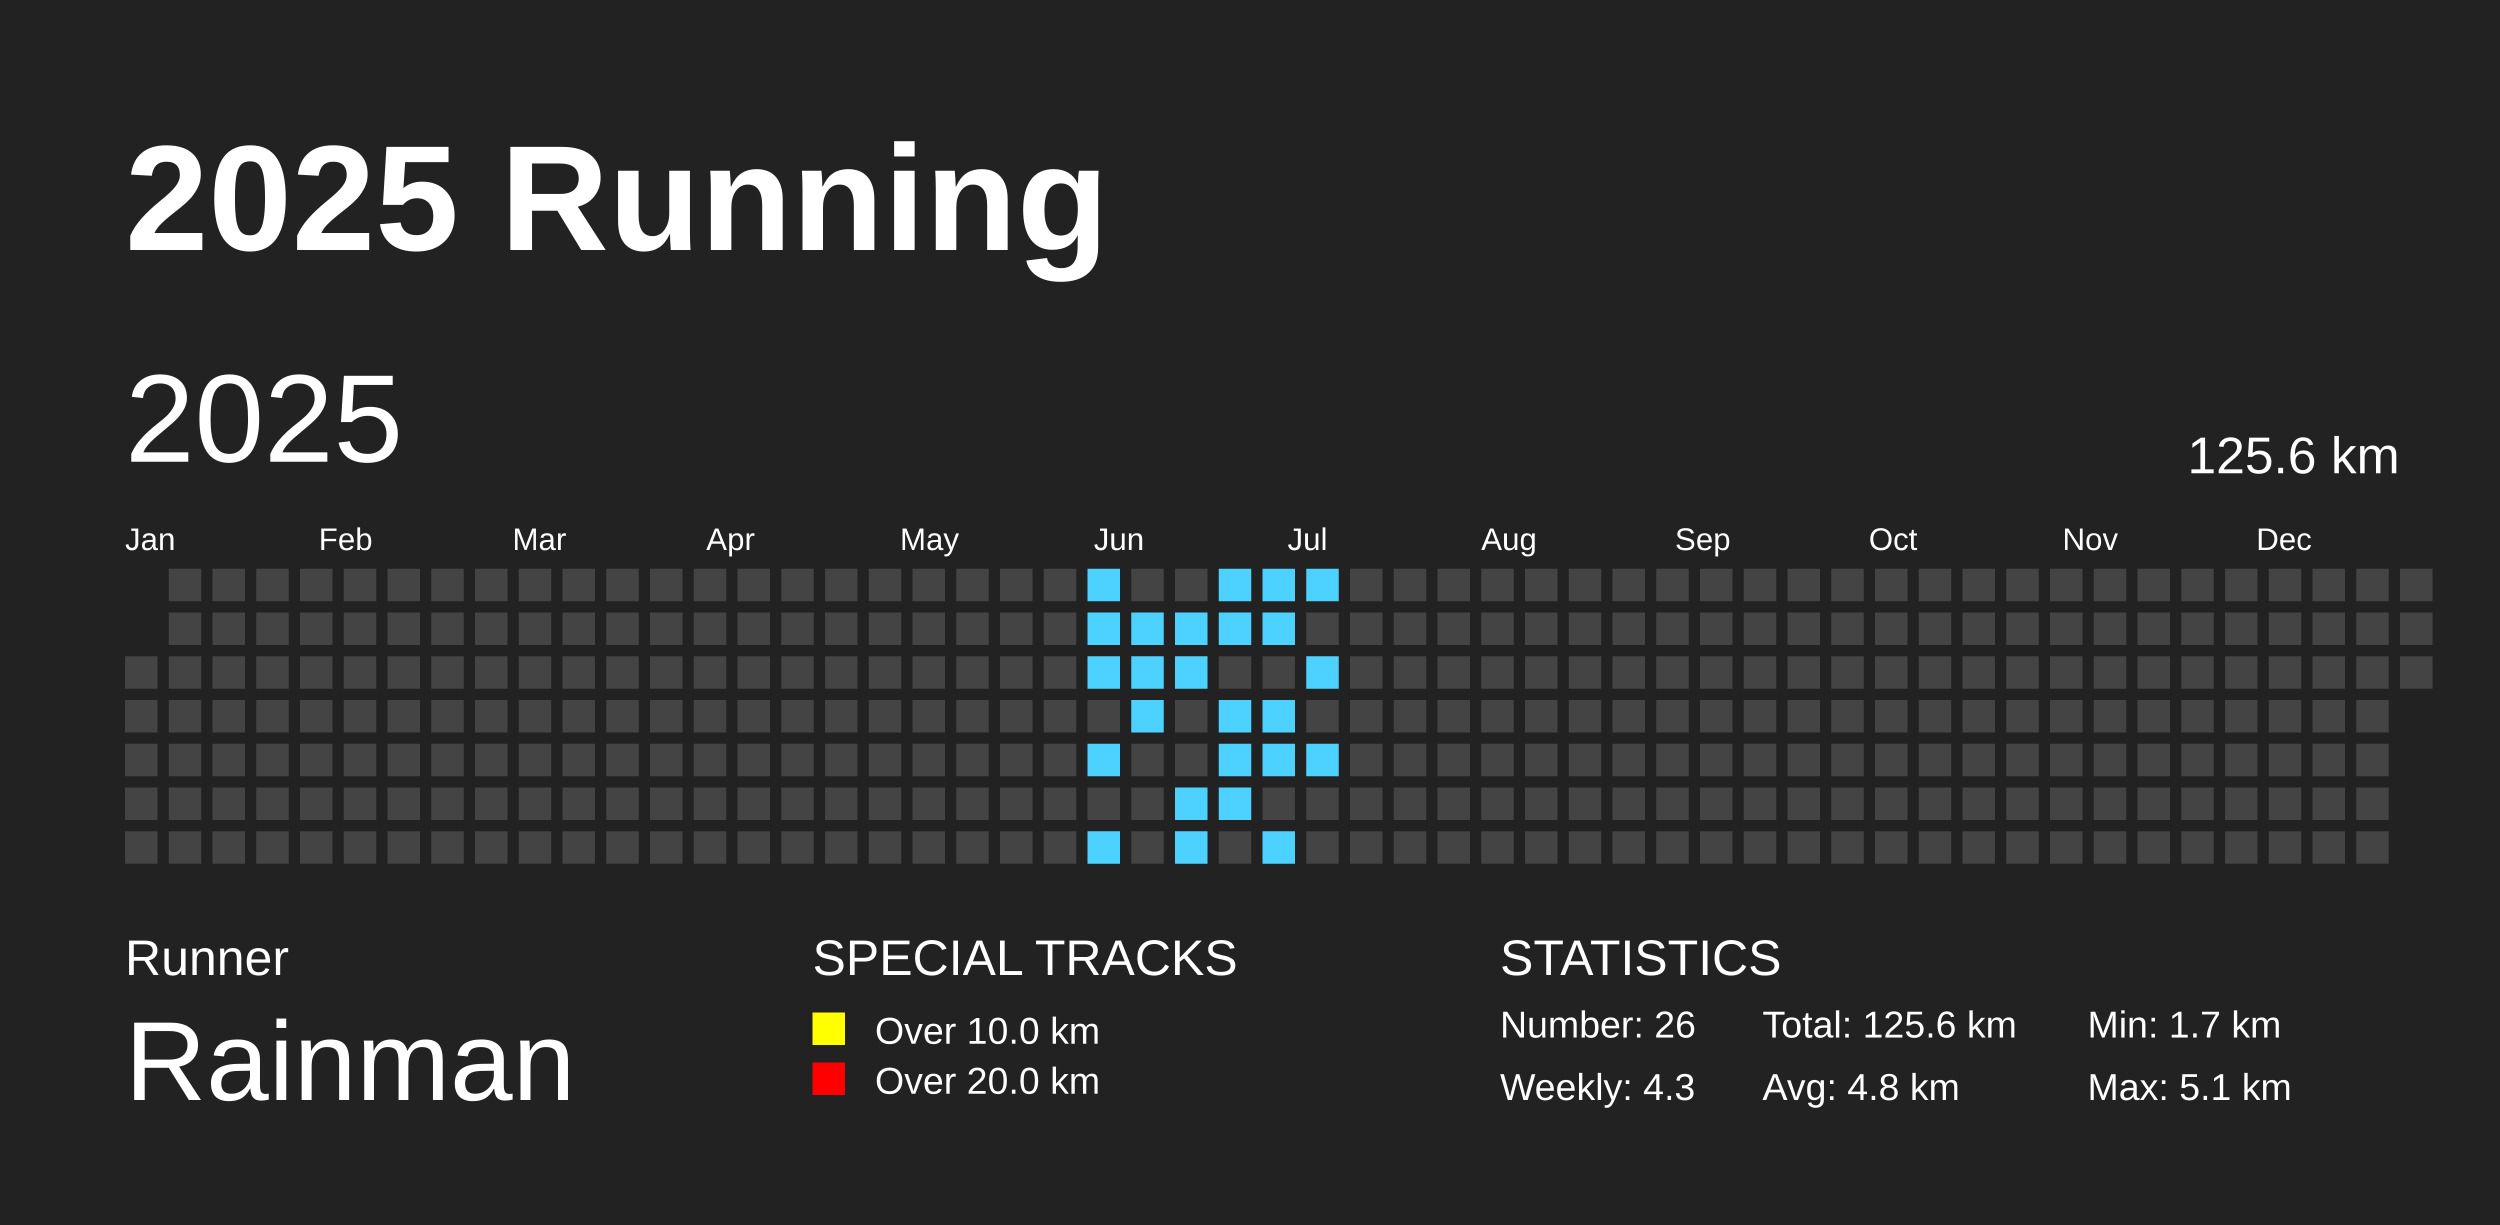
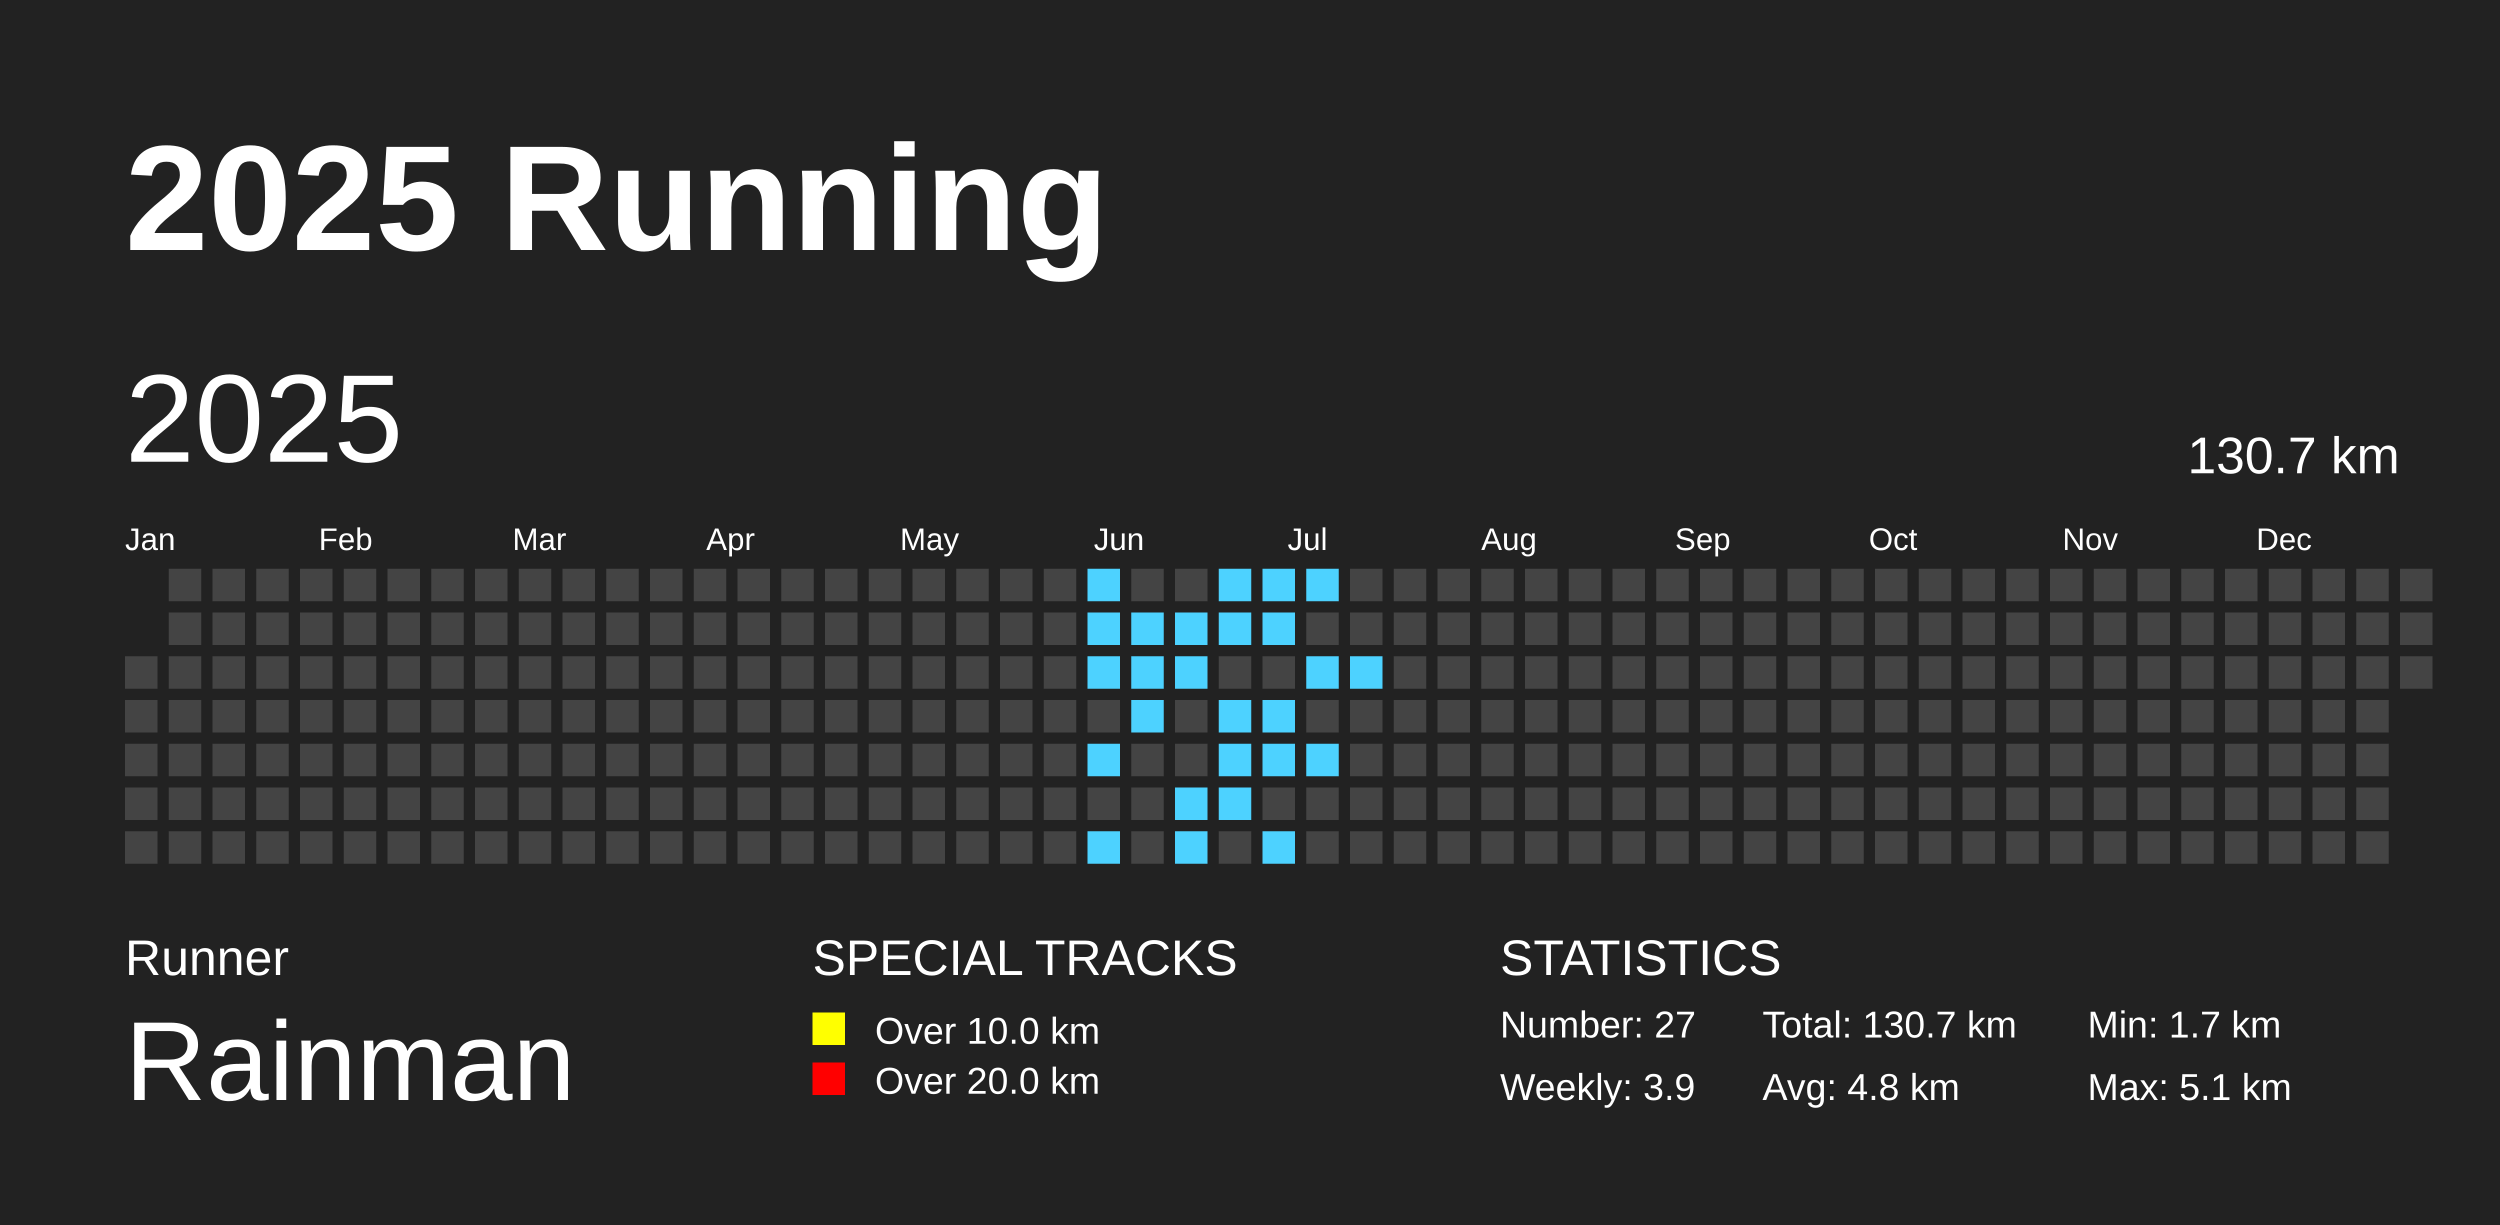
<svg xmlns="http://www.w3.org/2000/svg" baseProfile="full" height="98mm" version="1.1" viewBox="0,0,200,98" width="200mm">
  <defs />
  <rect fill="#222222" height="98" width="200" x="0" y="0" />
  <text fill="#FFFFFF" style="font-size:12px; font-family:Arial; font-weight:bold;" x="10" y="20">2025 Running</text>
  <text fill="#FFFFFF" style="font-size:4px; font-family:Arial" x="10" y="78">Runner</text>
  <text fill="#FFFFFF" style="font-size:9px; font-family:Arial" x="10" y="88">Rainman</text>
  <text fill="#FFFFFF" style="font-size:4px; font-family:Arial" x="65" y="78">SPECIAL TRACKS</text>
  <rect fill="yellow" height="2.6" width="2.6" x="65" y="81" />
  <text fill="#FFFFFF" style="font-size:3px; font-family:Arial" x="70" y="83.5">Over 10.0 km</text>
  <rect fill="red" height="2.6" width="2.6" x="65" y="85" />
  <text fill="#FFFFFF" style="font-size:3px; font-family:Arial" x="70" y="87.5">Over 20.0 km</text>
  <text fill="#FFFFFF" style="font-size:4px; font-family:Arial" x="120" y="78">STATISTICS</text>
-   <text fill="#FFFFFF" style="font-size:3px; font-family:Arial" x="120" y="83">Number: 26</text>
-   <text fill="#FFFFFF" style="font-size:3px; font-family:Arial" x="120" y="88">Weekly: 4.3</text>
-   <text fill="#FFFFFF" style="font-size:3px; font-family:Arial" x="141" y="83">Total: 125.6 km</text>
+   <text fill="#FFFFFF" style="font-size:3px; font-family:Arial" x="120" y="83">Number: 27</text>
+   <text fill="#FFFFFF" style="font-size:3px; font-family:Arial" x="120" y="88">Weekly: 3.9</text>
+   <text fill="#FFFFFF" style="font-size:3px; font-family:Arial" x="141" y="83">Total: 130.7 km</text>
  <text fill="#FFFFFF" style="font-size:3px; font-family:Arial" x="141" y="88">Avg: 4.8 km</text>
  <text fill="#FFFFFF" style="font-size:3px; font-family:Arial" x="167" y="83">Min: 1.7 km</text>
  <text fill="#FFFFFF" style="font-size:3px; font-family:Arial" x="167" y="88">Max: 5.1 km</text>
  <text dominant-baseline="hanging" fill="#FFFFFF" style="font-size:10.0px; font-family:Arial;" x="10" y="30">2025</text>
-   <text dominant-baseline="hanging" fill="#FFFFFF" style="font-size:4.125px; font-family:Arial;" x="175" y="35">125.6 km</text>
+   <text dominant-baseline="hanging" fill="#FFFFFF" style="font-size:4.125px; font-family:Arial;" x="175" y="35">130.7 km</text>
  <text fill="#FFFFFF" style="font-size:2.5px; font-family:Arial" x="10.0" y="44">Jan</text>
  <text fill="#FFFFFF" style="font-size:2.5px; font-family:Arial" x="25.5" y="44">Feb</text>
  <text fill="#FFFFFF" style="font-size:2.5px; font-family:Arial" x="41.0" y="44">Mar</text>
  <text fill="#FFFFFF" style="font-size:2.5px; font-family:Arial" x="56.5" y="44">Apr</text>
  <text fill="#FFFFFF" style="font-size:2.5px; font-family:Arial" x="72.0" y="44">May</text>
  <text fill="#FFFFFF" style="font-size:2.5px; font-family:Arial" x="87.5" y="44">Jun</text>
  <text fill="#FFFFFF" style="font-size:2.5px; font-family:Arial" x="103.0" y="44">Jul</text>
  <text fill="#FFFFFF" style="font-size:2.5px; font-family:Arial" x="118.5" y="44">Aug</text>
  <text fill="#FFFFFF" style="font-size:2.5px; font-family:Arial" x="134.0" y="44">Sep</text>
  <text fill="#FFFFFF" style="font-size:2.5px; font-family:Arial" x="149.5" y="44">Oct</text>
  <text fill="#FFFFFF" style="font-size:2.5px; font-family:Arial" x="165.0" y="44">Nov</text>
  <text fill="#FFFFFF" style="font-size:2.5px; font-family:Arial" x="180.5" y="44">Dec</text>
  <rect fill="#444444" height="2.6" width="2.6" x="10.0" y="52.5" />
  <rect fill="#444444" height="2.6" width="2.6" x="10.0" y="56.0" />
  <rect fill="#444444" height="2.6" width="2.6" x="10.0" y="59.5" />
  <rect fill="#444444" height="2.6" width="2.6" x="10.0" y="63.0" />
  <rect fill="#444444" height="2.6" width="2.6" x="10.0" y="66.5" />
  <rect fill="#444444" height="2.6" width="2.6" x="13.5" y="45.5" />
  <rect fill="#444444" height="2.6" width="2.6" x="13.5" y="49.0" />
  <rect fill="#444444" height="2.6" width="2.6" x="13.5" y="52.5" />
  <rect fill="#444444" height="2.6" width="2.6" x="13.5" y="56.0" />
  <rect fill="#444444" height="2.6" width="2.6" x="13.5" y="59.5" />
  <rect fill="#444444" height="2.6" width="2.6" x="13.5" y="63.0" />
  <rect fill="#444444" height="2.6" width="2.6" x="13.5" y="66.5" />
  <rect fill="#444444" height="2.6" width="2.6" x="17.0" y="45.5" />
  <rect fill="#444444" height="2.6" width="2.6" x="17.0" y="49.0" />
  <rect fill="#444444" height="2.6" width="2.6" x="17.0" y="52.5" />
  <rect fill="#444444" height="2.6" width="2.6" x="17.0" y="56.0" />
  <rect fill="#444444" height="2.6" width="2.6" x="17.0" y="59.5" />
  <rect fill="#444444" height="2.6" width="2.6" x="17.0" y="63.0" />
  <rect fill="#444444" height="2.6" width="2.6" x="17.0" y="66.5" />
  <rect fill="#444444" height="2.6" width="2.6" x="20.5" y="45.5" />
  <rect fill="#444444" height="2.6" width="2.6" x="20.5" y="49.0" />
  <rect fill="#444444" height="2.6" width="2.6" x="20.5" y="52.5" />
  <rect fill="#444444" height="2.6" width="2.6" x="20.5" y="56.0" />
  <rect fill="#444444" height="2.6" width="2.6" x="20.5" y="59.5" />
  <rect fill="#444444" height="2.6" width="2.6" x="20.5" y="63.0" />
  <rect fill="#444444" height="2.6" width="2.6" x="20.5" y="66.5" />
  <rect fill="#444444" height="2.6" width="2.6" x="24.0" y="45.5" />
  <rect fill="#444444" height="2.6" width="2.6" x="24.0" y="49.0" />
  <rect fill="#444444" height="2.6" width="2.6" x="24.0" y="52.5" />
  <rect fill="#444444" height="2.6" width="2.6" x="24.0" y="56.0" />
  <rect fill="#444444" height="2.6" width="2.6" x="24.0" y="59.5" />
  <rect fill="#444444" height="2.6" width="2.6" x="24.0" y="63.0" />
  <rect fill="#444444" height="2.6" width="2.6" x="24.0" y="66.5" />
  <rect fill="#444444" height="2.6" width="2.6" x="27.5" y="45.5" />
  <rect fill="#444444" height="2.6" width="2.6" x="27.5" y="49.0" />
  <rect fill="#444444" height="2.6" width="2.6" x="27.5" y="52.5" />
  <rect fill="#444444" height="2.6" width="2.6" x="27.5" y="56.0" />
  <rect fill="#444444" height="2.6" width="2.6" x="27.5" y="59.5" />
  <rect fill="#444444" height="2.6" width="2.6" x="27.5" y="63.0" />
  <rect fill="#444444" height="2.6" width="2.6" x="27.5" y="66.5" />
  <rect fill="#444444" height="2.6" width="2.6" x="31.0" y="45.5" />
  <rect fill="#444444" height="2.6" width="2.6" x="31.0" y="49.0" />
  <rect fill="#444444" height="2.6" width="2.6" x="31.0" y="52.5" />
  <rect fill="#444444" height="2.6" width="2.6" x="31.0" y="56.0" />
  <rect fill="#444444" height="2.6" width="2.6" x="31.0" y="59.5" />
  <rect fill="#444444" height="2.6" width="2.6" x="31.0" y="63.0" />
  <rect fill="#444444" height="2.6" width="2.6" x="31.0" y="66.5" />
  <rect fill="#444444" height="2.6" width="2.6" x="34.5" y="45.5" />
  <rect fill="#444444" height="2.6" width="2.6" x="34.5" y="49.0" />
  <rect fill="#444444" height="2.6" width="2.6" x="34.5" y="52.5" />
  <rect fill="#444444" height="2.6" width="2.6" x="34.5" y="56.0" />
  <rect fill="#444444" height="2.6" width="2.6" x="34.5" y="59.5" />
  <rect fill="#444444" height="2.6" width="2.6" x="34.5" y="63.0" />
  <rect fill="#444444" height="2.6" width="2.6" x="34.5" y="66.5" />
  <rect fill="#444444" height="2.6" width="2.6" x="38.0" y="45.5" />
  <rect fill="#444444" height="2.6" width="2.6" x="38.0" y="49.0" />
  <rect fill="#444444" height="2.6" width="2.6" x="38.0" y="52.5" />
  <rect fill="#444444" height="2.6" width="2.6" x="38.0" y="56.0" />
  <rect fill="#444444" height="2.6" width="2.6" x="38.0" y="59.5" />
  <rect fill="#444444" height="2.6" width="2.6" x="38.0" y="63.0" />
  <rect fill="#444444" height="2.6" width="2.6" x="38.0" y="66.5" />
  <rect fill="#444444" height="2.6" width="2.6" x="41.5" y="45.5" />
  <rect fill="#444444" height="2.6" width="2.6" x="41.5" y="49.0" />
  <rect fill="#444444" height="2.6" width="2.6" x="41.5" y="52.5" />
  <rect fill="#444444" height="2.6" width="2.6" x="41.5" y="56.0" />
  <rect fill="#444444" height="2.6" width="2.6" x="41.5" y="59.5" />
  <rect fill="#444444" height="2.6" width="2.6" x="41.5" y="63.0" />
  <rect fill="#444444" height="2.6" width="2.6" x="41.5" y="66.5" />
  <rect fill="#444444" height="2.6" width="2.6" x="45.0" y="45.5" />
  <rect fill="#444444" height="2.6" width="2.6" x="45.0" y="49.0" />
  <rect fill="#444444" height="2.6" width="2.6" x="45.0" y="52.5" />
  <rect fill="#444444" height="2.6" width="2.6" x="45.0" y="56.0" />
  <rect fill="#444444" height="2.6" width="2.6" x="45.0" y="59.5" />
  <rect fill="#444444" height="2.6" width="2.6" x="45.0" y="63.0" />
  <rect fill="#444444" height="2.6" width="2.6" x="45.0" y="66.5" />
  <rect fill="#444444" height="2.6" width="2.6" x="48.5" y="45.5" />
  <rect fill="#444444" height="2.6" width="2.6" x="48.5" y="49.0" />
  <rect fill="#444444" height="2.6" width="2.6" x="48.5" y="52.5" />
  <rect fill="#444444" height="2.6" width="2.6" x="48.5" y="56.0" />
  <rect fill="#444444" height="2.6" width="2.6" x="48.5" y="59.5" />
  <rect fill="#444444" height="2.6" width="2.6" x="48.5" y="63.0" />
  <rect fill="#444444" height="2.6" width="2.6" x="48.5" y="66.5" />
  <rect fill="#444444" height="2.6" width="2.6" x="52.0" y="45.5" />
  <rect fill="#444444" height="2.6" width="2.6" x="52.0" y="49.0" />
  <rect fill="#444444" height="2.6" width="2.6" x="52.0" y="52.5" />
  <rect fill="#444444" height="2.6" width="2.6" x="52.0" y="56.0" />
  <rect fill="#444444" height="2.6" width="2.6" x="52.0" y="59.5" />
  <rect fill="#444444" height="2.6" width="2.6" x="52.0" y="63.0" />
  <rect fill="#444444" height="2.6" width="2.6" x="52.0" y="66.5" />
  <rect fill="#444444" height="2.6" width="2.6" x="55.5" y="45.5" />
  <rect fill="#444444" height="2.6" width="2.6" x="55.5" y="49.0" />
  <rect fill="#444444" height="2.6" width="2.6" x="55.5" y="52.5" />
  <rect fill="#444444" height="2.6" width="2.6" x="55.5" y="56.0" />
  <rect fill="#444444" height="2.6" width="2.6" x="55.5" y="59.5" />
  <rect fill="#444444" height="2.6" width="2.6" x="55.5" y="63.0" />
  <rect fill="#444444" height="2.6" width="2.6" x="55.5" y="66.5" />
  <rect fill="#444444" height="2.6" width="2.6" x="59.0" y="45.5" />
  <rect fill="#444444" height="2.6" width="2.6" x="59.0" y="49.0" />
  <rect fill="#444444" height="2.6" width="2.6" x="59.0" y="52.5" />
  <rect fill="#444444" height="2.6" width="2.6" x="59.0" y="56.0" />
  <rect fill="#444444" height="2.6" width="2.6" x="59.0" y="59.5" />
  <rect fill="#444444" height="2.6" width="2.6" x="59.0" y="63.0" />
  <rect fill="#444444" height="2.6" width="2.6" x="59.0" y="66.5" />
  <rect fill="#444444" height="2.6" width="2.6" x="62.5" y="45.5" />
  <rect fill="#444444" height="2.6" width="2.6" x="62.5" y="49.0" />
  <rect fill="#444444" height="2.6" width="2.6" x="62.5" y="52.5" />
  <rect fill="#444444" height="2.6" width="2.6" x="62.5" y="56.0" />
  <rect fill="#444444" height="2.6" width="2.6" x="62.5" y="59.5" />
  <rect fill="#444444" height="2.6" width="2.6" x="62.5" y="63.0" />
  <rect fill="#444444" height="2.6" width="2.6" x="62.5" y="66.5" />
  <rect fill="#444444" height="2.6" width="2.6" x="66.0" y="45.5" />
  <rect fill="#444444" height="2.6" width="2.6" x="66.0" y="49.0" />
  <rect fill="#444444" height="2.6" width="2.6" x="66.0" y="52.5" />
  <rect fill="#444444" height="2.6" width="2.6" x="66.0" y="56.0" />
  <rect fill="#444444" height="2.6" width="2.6" x="66.0" y="59.5" />
  <rect fill="#444444" height="2.6" width="2.6" x="66.0" y="63.0" />
  <rect fill="#444444" height="2.6" width="2.6" x="66.0" y="66.5" />
  <rect fill="#444444" height="2.6" width="2.6" x="69.5" y="45.5" />
  <rect fill="#444444" height="2.6" width="2.6" x="69.5" y="49.0" />
  <rect fill="#444444" height="2.6" width="2.6" x="69.5" y="52.5" />
  <rect fill="#444444" height="2.6" width="2.6" x="69.5" y="56.0" />
  <rect fill="#444444" height="2.6" width="2.6" x="69.5" y="59.5" />
  <rect fill="#444444" height="2.6" width="2.6" x="69.5" y="63.0" />
  <rect fill="#444444" height="2.6" width="2.6" x="69.5" y="66.5" />
  <rect fill="#444444" height="2.6" width="2.6" x="73.0" y="45.5" />
  <rect fill="#444444" height="2.6" width="2.6" x="73.0" y="49.0" />
  <rect fill="#444444" height="2.6" width="2.6" x="73.0" y="52.5" />
  <rect fill="#444444" height="2.6" width="2.6" x="73.0" y="56.0" />
  <rect fill="#444444" height="2.6" width="2.6" x="73.0" y="59.5" />
  <rect fill="#444444" height="2.6" width="2.6" x="73.0" y="63.0" />
  <rect fill="#444444" height="2.6" width="2.6" x="73.0" y="66.5" />
  <rect fill="#444444" height="2.6" width="2.6" x="76.5" y="45.5" />
  <rect fill="#444444" height="2.6" width="2.6" x="76.5" y="49.0" />
  <rect fill="#444444" height="2.6" width="2.6" x="76.5" y="52.5" />
  <rect fill="#444444" height="2.6" width="2.6" x="76.5" y="56.0" />
  <rect fill="#444444" height="2.6" width="2.6" x="76.5" y="59.5" />
  <rect fill="#444444" height="2.6" width="2.6" x="76.5" y="63.0" />
  <rect fill="#444444" height="2.6" width="2.6" x="76.5" y="66.5" />
  <rect fill="#444444" height="2.6" width="2.6" x="80.0" y="45.5" />
  <rect fill="#444444" height="2.6" width="2.6" x="80.0" y="49.0" />
  <rect fill="#444444" height="2.6" width="2.6" x="80.0" y="52.5" />
  <rect fill="#444444" height="2.6" width="2.6" x="80.0" y="56.0" />
  <rect fill="#444444" height="2.6" width="2.6" x="80.0" y="59.5" />
  <rect fill="#444444" height="2.6" width="2.6" x="80.0" y="63.0" />
  <rect fill="#444444" height="2.6" width="2.6" x="80.0" y="66.5" />
  <rect fill="#444444" height="2.6" width="2.6" x="83.5" y="45.5" />
  <rect fill="#444444" height="2.6" width="2.6" x="83.5" y="49.0" />
  <rect fill="#444444" height="2.6" width="2.6" x="83.5" y="52.5" />
  <rect fill="#444444" height="2.6" width="2.6" x="83.5" y="56.0" />
  <rect fill="#444444" height="2.6" width="2.6" x="83.5" y="59.5" />
  <rect fill="#444444" height="2.6" width="2.6" x="83.5" y="63.0" />
  <rect fill="#444444" height="2.6" width="2.6" x="83.5" y="66.5" />
  <rect fill="#4DD2FF" height="2.6" width="2.6" x="87.0" y="45.5" />
  <rect fill="#4DD2FF" height="2.6" width="2.6" x="87.0" y="49.0" />
  <rect fill="#4DD2FF" height="2.6" width="2.6" x="87.0" y="52.5" />
  <rect fill="#444444" height="2.6" width="2.6" x="87.0" y="56.0" />
  <rect fill="#4DD2FF" height="2.6" width="2.6" x="87.0" y="59.5" />
  <rect fill="#444444" height="2.6" width="2.6" x="87.0" y="63.0" />
  <rect fill="#4DD2FF" height="2.6" width="2.6" x="87.0" y="66.5" />
  <rect fill="#444444" height="2.6" width="2.6" x="90.5" y="45.5" />
  <rect fill="#4DD2FF" height="2.6" width="2.6" x="90.5" y="49.0" />
  <rect fill="#4DD2FF" height="2.6" width="2.6" x="90.5" y="52.5" />
  <rect fill="#4DD2FF" height="2.6" width="2.6" x="90.5" y="56.0" />
  <rect fill="#444444" height="2.6" width="2.6" x="90.5" y="59.5" />
  <rect fill="#444444" height="2.6" width="2.6" x="90.5" y="63.0" />
  <rect fill="#444444" height="2.6" width="2.6" x="90.5" y="66.5" />
  <rect fill="#444444" height="2.6" width="2.6" x="94.0" y="45.5" />
  <rect fill="#4DD2FF" height="2.6" width="2.6" x="94.0" y="49.0" />
  <rect fill="#4DD2FF" height="2.6" width="2.6" x="94.0" y="52.5" />
  <rect fill="#444444" height="2.6" width="2.6" x="94.0" y="56.0" />
  <rect fill="#444444" height="2.6" width="2.6" x="94.0" y="59.5" />
  <rect fill="#4DD2FF" height="2.6" width="2.6" x="94.0" y="63.0" />
  <rect fill="#4DD2FF" height="2.6" width="2.6" x="94.0" y="66.5" />
  <rect fill="#4DD2FF" height="2.6" width="2.6" x="97.5" y="45.5" />
  <rect fill="#4DD2FF" height="2.6" width="2.6" x="97.5" y="49.0" />
  <rect fill="#444444" height="2.6" width="2.6" x="97.5" y="52.5" />
  <rect fill="#4DD2FF" height="2.6" width="2.6" x="97.5" y="56.0" />
  <rect fill="#4DD2FF" height="2.6" width="2.6" x="97.5" y="59.5" />
  <rect fill="#4DD2FF" height="2.6" width="2.6" x="97.5" y="63.0" />
  <rect fill="#444444" height="2.6" width="2.6" x="97.5" y="66.5" />
  <rect fill="#4DD2FF" height="2.6" width="2.6" x="101.0" y="45.5" />
  <rect fill="#4DD2FF" height="2.6" width="2.6" x="101.0" y="49.0" />
  <rect fill="#444444" height="2.6" width="2.6" x="101.0" y="52.5" />
  <rect fill="#4DD2FF" height="2.6" width="2.6" x="101.0" y="56.0" />
  <rect fill="#4DD2FF" height="2.6" width="2.6" x="101.0" y="59.5" />
  <rect fill="#444444" height="2.6" width="2.6" x="101.0" y="63.0" />
  <rect fill="#4DD2FF" height="2.6" width="2.6" x="101.0" y="66.5" />
  <rect fill="#4DD2FF" height="2.6" width="2.6" x="104.5" y="45.5" />
  <rect fill="#444444" height="2.6" width="2.6" x="104.5" y="49.0" />
  <rect fill="#4DD2FF" height="2.6" width="2.6" x="104.5" y="52.5" />
  <rect fill="#444444" height="2.6" width="2.6" x="104.5" y="56.0" />
  <rect fill="#4DD2FF" height="2.6" width="2.6" x="104.5" y="59.5" />
  <rect fill="#444444" height="2.6" width="2.6" x="104.5" y="63.0" />
  <rect fill="#444444" height="2.6" width="2.6" x="104.5" y="66.5" />
  <rect fill="#444444" height="2.6" width="2.6" x="108.0" y="45.5" />
  <rect fill="#444444" height="2.6" width="2.6" x="108.0" y="49.0" />
-   <rect fill="#444444" height="2.6" width="2.6" x="108.0" y="52.5" />
+   <rect fill="#4DD2FF" height="2.6" width="2.6" x="108.0" y="52.5" />
  <rect fill="#444444" height="2.6" width="2.6" x="108.0" y="56.0" />
  <rect fill="#444444" height="2.6" width="2.6" x="108.0" y="59.5" />
  <rect fill="#444444" height="2.6" width="2.6" x="108.0" y="63.0" />
  <rect fill="#444444" height="2.6" width="2.6" x="108.0" y="66.5" />
  <rect fill="#444444" height="2.6" width="2.6" x="111.5" y="45.5" />
  <rect fill="#444444" height="2.6" width="2.6" x="111.5" y="49.0" />
  <rect fill="#444444" height="2.6" width="2.6" x="111.5" y="52.5" />
  <rect fill="#444444" height="2.6" width="2.6" x="111.5" y="56.0" />
  <rect fill="#444444" height="2.6" width="2.6" x="111.5" y="59.5" />
  <rect fill="#444444" height="2.6" width="2.6" x="111.5" y="63.0" />
  <rect fill="#444444" height="2.6" width="2.6" x="111.5" y="66.5" />
  <rect fill="#444444" height="2.6" width="2.6" x="115.0" y="45.5" />
  <rect fill="#444444" height="2.6" width="2.6" x="115.0" y="49.0" />
  <rect fill="#444444" height="2.6" width="2.6" x="115.0" y="52.5" />
  <rect fill="#444444" height="2.6" width="2.6" x="115.0" y="56.0" />
  <rect fill="#444444" height="2.6" width="2.6" x="115.0" y="59.5" />
  <rect fill="#444444" height="2.6" width="2.6" x="115.0" y="63.0" />
  <rect fill="#444444" height="2.6" width="2.6" x="115.0" y="66.5" />
  <rect fill="#444444" height="2.6" width="2.6" x="118.5" y="45.5" />
  <rect fill="#444444" height="2.6" width="2.6" x="118.5" y="49.0" />
  <rect fill="#444444" height="2.6" width="2.6" x="118.5" y="52.5" />
  <rect fill="#444444" height="2.6" width="2.6" x="118.5" y="56.0" />
  <rect fill="#444444" height="2.6" width="2.6" x="118.5" y="59.5" />
  <rect fill="#444444" height="2.6" width="2.6" x="118.5" y="63.0" />
  <rect fill="#444444" height="2.6" width="2.6" x="118.5" y="66.5" />
  <rect fill="#444444" height="2.6" width="2.6" x="122.0" y="45.5" />
  <rect fill="#444444" height="2.6" width="2.6" x="122.0" y="49.0" />
  <rect fill="#444444" height="2.6" width="2.6" x="122.0" y="52.5" />
  <rect fill="#444444" height="2.6" width="2.6" x="122.0" y="56.0" />
  <rect fill="#444444" height="2.6" width="2.6" x="122.0" y="59.5" />
  <rect fill="#444444" height="2.6" width="2.6" x="122.0" y="63.0" />
  <rect fill="#444444" height="2.6" width="2.6" x="122.0" y="66.5" />
  <rect fill="#444444" height="2.6" width="2.6" x="125.5" y="45.5" />
  <rect fill="#444444" height="2.6" width="2.6" x="125.5" y="49.0" />
  <rect fill="#444444" height="2.6" width="2.6" x="125.5" y="52.5" />
  <rect fill="#444444" height="2.6" width="2.6" x="125.5" y="56.0" />
  <rect fill="#444444" height="2.6" width="2.6" x="125.5" y="59.5" />
  <rect fill="#444444" height="2.6" width="2.6" x="125.5" y="63.0" />
  <rect fill="#444444" height="2.6" width="2.6" x="125.5" y="66.5" />
  <rect fill="#444444" height="2.6" width="2.6" x="129.0" y="45.5" />
  <rect fill="#444444" height="2.6" width="2.6" x="129.0" y="49.0" />
  <rect fill="#444444" height="2.6" width="2.6" x="129.0" y="52.5" />
  <rect fill="#444444" height="2.6" width="2.6" x="129.0" y="56.0" />
  <rect fill="#444444" height="2.6" width="2.6" x="129.0" y="59.5" />
  <rect fill="#444444" height="2.6" width="2.6" x="129.0" y="63.0" />
  <rect fill="#444444" height="2.6" width="2.6" x="129.0" y="66.5" />
  <rect fill="#444444" height="2.6" width="2.6" x="132.5" y="45.5" />
  <rect fill="#444444" height="2.6" width="2.6" x="132.5" y="49.0" />
  <rect fill="#444444" height="2.6" width="2.6" x="132.5" y="52.5" />
  <rect fill="#444444" height="2.6" width="2.6" x="132.5" y="56.0" />
  <rect fill="#444444" height="2.6" width="2.6" x="132.5" y="59.5" />
  <rect fill="#444444" height="2.6" width="2.6" x="132.5" y="63.0" />
  <rect fill="#444444" height="2.6" width="2.6" x="132.5" y="66.5" />
  <rect fill="#444444" height="2.6" width="2.6" x="136.0" y="45.5" />
  <rect fill="#444444" height="2.6" width="2.6" x="136.0" y="49.0" />
  <rect fill="#444444" height="2.6" width="2.6" x="136.0" y="52.5" />
  <rect fill="#444444" height="2.6" width="2.6" x="136.0" y="56.0" />
  <rect fill="#444444" height="2.6" width="2.6" x="136.0" y="59.5" />
  <rect fill="#444444" height="2.6" width="2.6" x="136.0" y="63.0" />
  <rect fill="#444444" height="2.6" width="2.6" x="136.0" y="66.5" />
  <rect fill="#444444" height="2.6" width="2.6" x="139.5" y="45.5" />
  <rect fill="#444444" height="2.6" width="2.6" x="139.5" y="49.0" />
  <rect fill="#444444" height="2.6" width="2.6" x="139.5" y="52.5" />
  <rect fill="#444444" height="2.6" width="2.6" x="139.5" y="56.0" />
  <rect fill="#444444" height="2.6" width="2.6" x="139.5" y="59.5" />
  <rect fill="#444444" height="2.6" width="2.6" x="139.5" y="63.0" />
  <rect fill="#444444" height="2.6" width="2.6" x="139.5" y="66.5" />
  <rect fill="#444444" height="2.6" width="2.6" x="143.0" y="45.5" />
  <rect fill="#444444" height="2.6" width="2.6" x="143.0" y="49.0" />
  <rect fill="#444444" height="2.6" width="2.6" x="143.0" y="52.5" />
  <rect fill="#444444" height="2.6" width="2.6" x="143.0" y="56.0" />
  <rect fill="#444444" height="2.6" width="2.6" x="143.0" y="59.5" />
  <rect fill="#444444" height="2.6" width="2.6" x="143.0" y="63.0" />
  <rect fill="#444444" height="2.6" width="2.6" x="143.0" y="66.5" />
  <rect fill="#444444" height="2.6" width="2.6" x="146.5" y="45.5" />
  <rect fill="#444444" height="2.6" width="2.6" x="146.5" y="49.0" />
  <rect fill="#444444" height="2.6" width="2.6" x="146.5" y="52.5" />
  <rect fill="#444444" height="2.6" width="2.6" x="146.5" y="56.0" />
  <rect fill="#444444" height="2.6" width="2.6" x="146.5" y="59.5" />
  <rect fill="#444444" height="2.6" width="2.6" x="146.5" y="63.0" />
  <rect fill="#444444" height="2.6" width="2.6" x="146.5" y="66.5" />
  <rect fill="#444444" height="2.6" width="2.6" x="150.0" y="45.5" />
  <rect fill="#444444" height="2.6" width="2.6" x="150.0" y="49.0" />
  <rect fill="#444444" height="2.6" width="2.6" x="150.0" y="52.5" />
  <rect fill="#444444" height="2.6" width="2.6" x="150.0" y="56.0" />
  <rect fill="#444444" height="2.6" width="2.6" x="150.0" y="59.5" />
  <rect fill="#444444" height="2.6" width="2.6" x="150.0" y="63.0" />
  <rect fill="#444444" height="2.6" width="2.6" x="150.0" y="66.5" />
  <rect fill="#444444" height="2.6" width="2.6" x="153.5" y="45.5" />
  <rect fill="#444444" height="2.6" width="2.6" x="153.5" y="49.0" />
  <rect fill="#444444" height="2.6" width="2.6" x="153.5" y="52.5" />
  <rect fill="#444444" height="2.6" width="2.6" x="153.5" y="56.0" />
  <rect fill="#444444" height="2.6" width="2.6" x="153.5" y="59.5" />
  <rect fill="#444444" height="2.6" width="2.6" x="153.5" y="63.0" />
  <rect fill="#444444" height="2.6" width="2.6" x="153.5" y="66.5" />
  <rect fill="#444444" height="2.6" width="2.6" x="157.0" y="45.5" />
  <rect fill="#444444" height="2.6" width="2.6" x="157.0" y="49.0" />
  <rect fill="#444444" height="2.6" width="2.6" x="157.0" y="52.5" />
  <rect fill="#444444" height="2.6" width="2.6" x="157.0" y="56.0" />
  <rect fill="#444444" height="2.6" width="2.6" x="157.0" y="59.5" />
  <rect fill="#444444" height="2.6" width="2.6" x="157.0" y="63.0" />
  <rect fill="#444444" height="2.6" width="2.6" x="157.0" y="66.5" />
  <rect fill="#444444" height="2.6" width="2.6" x="160.5" y="45.5" />
  <rect fill="#444444" height="2.6" width="2.6" x="160.5" y="49.0" />
  <rect fill="#444444" height="2.6" width="2.6" x="160.5" y="52.5" />
  <rect fill="#444444" height="2.6" width="2.6" x="160.5" y="56.0" />
  <rect fill="#444444" height="2.6" width="2.6" x="160.5" y="59.5" />
  <rect fill="#444444" height="2.6" width="2.6" x="160.5" y="63.0" />
  <rect fill="#444444" height="2.6" width="2.6" x="160.5" y="66.5" />
  <rect fill="#444444" height="2.6" width="2.6" x="164.0" y="45.5" />
  <rect fill="#444444" height="2.6" width="2.6" x="164.0" y="49.0" />
  <rect fill="#444444" height="2.6" width="2.6" x="164.0" y="52.5" />
  <rect fill="#444444" height="2.6" width="2.6" x="164.0" y="56.0" />
  <rect fill="#444444" height="2.6" width="2.6" x="164.0" y="59.5" />
  <rect fill="#444444" height="2.6" width="2.6" x="164.0" y="63.0" />
  <rect fill="#444444" height="2.6" width="2.6" x="164.0" y="66.5" />
  <rect fill="#444444" height="2.6" width="2.6" x="167.5" y="45.5" />
  <rect fill="#444444" height="2.6" width="2.6" x="167.5" y="49.0" />
  <rect fill="#444444" height="2.6" width="2.6" x="167.5" y="52.5" />
  <rect fill="#444444" height="2.6" width="2.6" x="167.5" y="56.0" />
  <rect fill="#444444" height="2.6" width="2.6" x="167.5" y="59.5" />
  <rect fill="#444444" height="2.6" width="2.6" x="167.5" y="63.0" />
  <rect fill="#444444" height="2.6" width="2.6" x="167.5" y="66.5" />
  <rect fill="#444444" height="2.6" width="2.6" x="171.0" y="45.5" />
  <rect fill="#444444" height="2.6" width="2.6" x="171.0" y="49.0" />
  <rect fill="#444444" height="2.6" width="2.6" x="171.0" y="52.5" />
  <rect fill="#444444" height="2.6" width="2.6" x="171.0" y="56.0" />
  <rect fill="#444444" height="2.6" width="2.6" x="171.0" y="59.5" />
  <rect fill="#444444" height="2.6" width="2.6" x="171.0" y="63.0" />
  <rect fill="#444444" height="2.6" width="2.6" x="171.0" y="66.5" />
  <rect fill="#444444" height="2.6" width="2.6" x="174.5" y="45.5" />
  <rect fill="#444444" height="2.6" width="2.6" x="174.5" y="49.0" />
  <rect fill="#444444" height="2.6" width="2.6" x="174.5" y="52.5" />
  <rect fill="#444444" height="2.6" width="2.6" x="174.5" y="56.0" />
  <rect fill="#444444" height="2.6" width="2.6" x="174.5" y="59.5" />
  <rect fill="#444444" height="2.6" width="2.6" x="174.5" y="63.0" />
  <rect fill="#444444" height="2.6" width="2.6" x="174.5" y="66.5" />
  <rect fill="#444444" height="2.6" width="2.6" x="178.0" y="45.5" />
  <rect fill="#444444" height="2.6" width="2.6" x="178.0" y="49.0" />
  <rect fill="#444444" height="2.6" width="2.6" x="178.0" y="52.5" />
  <rect fill="#444444" height="2.6" width="2.6" x="178.0" y="56.0" />
  <rect fill="#444444" height="2.6" width="2.6" x="178.0" y="59.5" />
  <rect fill="#444444" height="2.6" width="2.6" x="178.0" y="63.0" />
  <rect fill="#444444" height="2.6" width="2.6" x="178.0" y="66.5" />
  <rect fill="#444444" height="2.6" width="2.6" x="181.5" y="45.5" />
  <rect fill="#444444" height="2.6" width="2.6" x="181.5" y="49.0" />
  <rect fill="#444444" height="2.6" width="2.6" x="181.5" y="52.5" />
  <rect fill="#444444" height="2.6" width="2.6" x="181.5" y="56.0" />
  <rect fill="#444444" height="2.6" width="2.6" x="181.5" y="59.5" />
  <rect fill="#444444" height="2.6" width="2.6" x="181.5" y="63.0" />
  <rect fill="#444444" height="2.6" width="2.6" x="181.5" y="66.5" />
  <rect fill="#444444" height="2.6" width="2.6" x="185.0" y="45.5" />
  <rect fill="#444444" height="2.6" width="2.6" x="185.0" y="49.0" />
  <rect fill="#444444" height="2.6" width="2.6" x="185.0" y="52.5" />
  <rect fill="#444444" height="2.6" width="2.6" x="185.0" y="56.0" />
  <rect fill="#444444" height="2.6" width="2.6" x="185.0" y="59.5" />
  <rect fill="#444444" height="2.6" width="2.6" x="185.0" y="63.0" />
  <rect fill="#444444" height="2.6" width="2.6" x="185.0" y="66.5" />
  <rect fill="#444444" height="2.6" width="2.6" x="188.5" y="45.5" />
  <rect fill="#444444" height="2.6" width="2.6" x="188.5" y="49.0" />
  <rect fill="#444444" height="2.6" width="2.6" x="188.5" y="52.5" />
  <rect fill="#444444" height="2.6" width="2.6" x="188.5" y="56.0" />
  <rect fill="#444444" height="2.6" width="2.6" x="188.5" y="59.5" />
  <rect fill="#444444" height="2.6" width="2.6" x="188.5" y="63.0" />
  <rect fill="#444444" height="2.6" width="2.6" x="188.5" y="66.5" />
  <rect fill="#444444" height="2.6" width="2.6" x="192.0" y="45.5" />
  <rect fill="#444444" height="2.6" width="2.6" x="192.0" y="49.0" />
  <rect fill="#444444" height="2.6" width="2.6" x="192.0" y="52.5" />
</svg>
